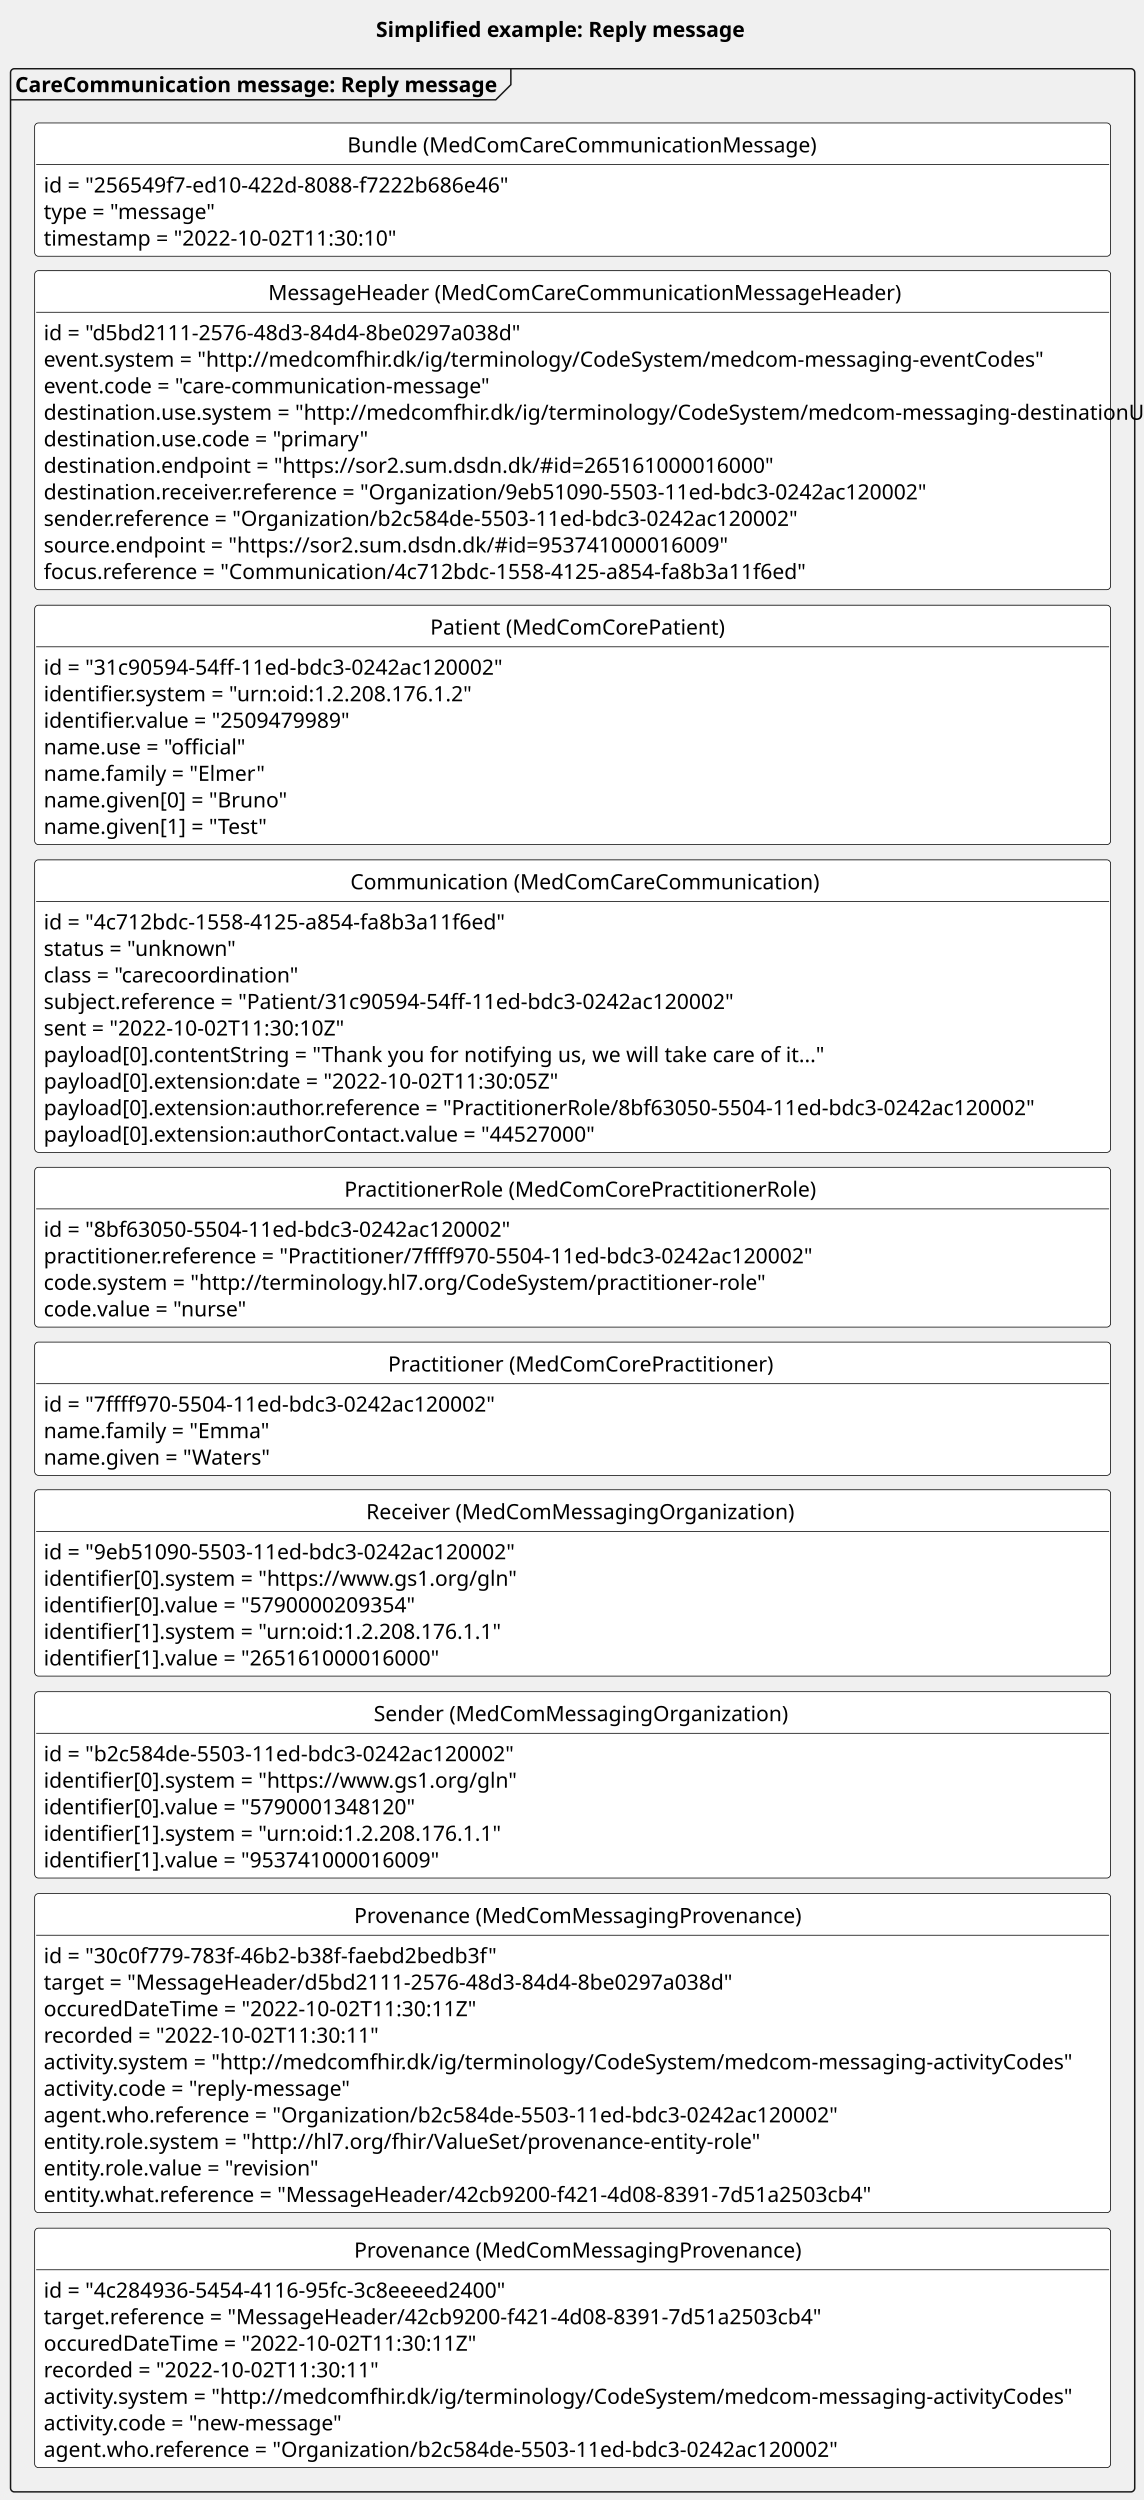
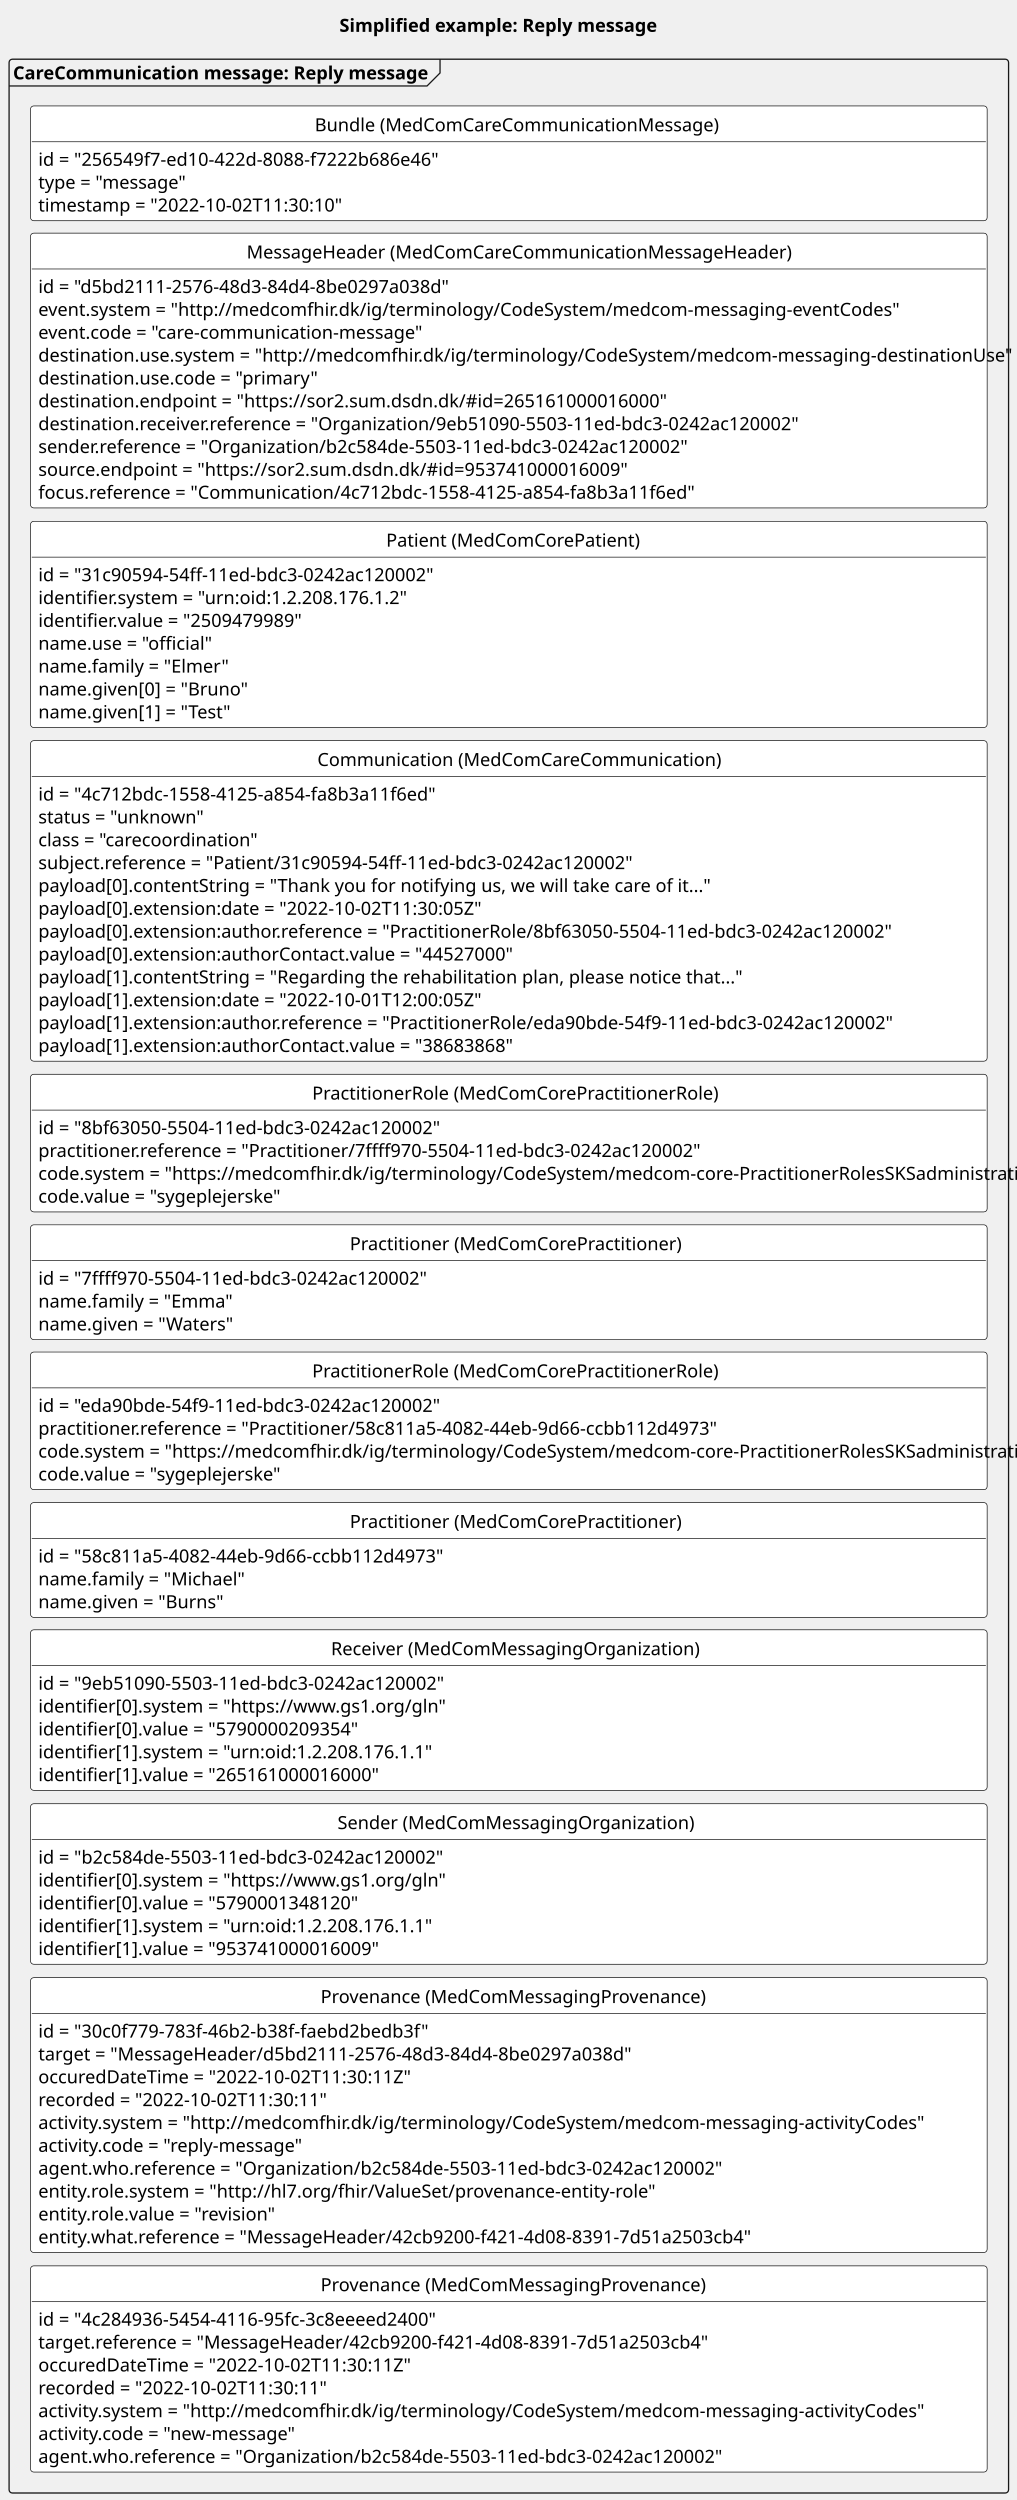
- <svg xmlns="http://www.w3.org/2000/svg" contentStyleType="text/css" height="1659px" preserveAspectRatio="none" style="width:759px;height:1659px;background:#FFFFFF;" version="1.1" viewBox="0 0 759 1659" width="759px" zoomAndPan="magnify">
+ <svg xmlns="http://www.w3.org/2000/svg" contentStyleType="text/css" height="1926px" preserveAspectRatio="none" style="width:783px;height:1926px;background:#FFFFFF;" version="1.1" viewBox="0 0 783 1926" width="783px" zoomAndPan="magnify">
  <defs />
  <g>
-     <rect fill="none" height="27.609" id="_title" style="stroke:none;stroke-width:1.0;" width="256" x="244.5" y="5" />
-     <text fill="#000000" font-family="sans-serif" font-size="14" font-weight="bold" lengthAdjust="spacing" textLength="246" x="249.5" y="24.533">Simplified example: Reply message</text>
+     <rect fill="none" height="27.609" id="_title" style="stroke:none;stroke-width:1.0;" width="256" x="256.5" y="5" />
+     <text fill="#000000" font-family="sans-serif" font-size="14" font-weight="bold" lengthAdjust="spacing" textLength="246" x="261.5" y="24.533">Simplified example: Reply message</text>
    <g id="cluster_reply">
-       <rect fill="none" height="1608" rx="2.5" ry="2.5" style="stroke:#181818;stroke-width:1.0;" width="746" x="7" y="45.609" />
+       <rect fill="none" height="1875" rx="2.5" ry="2.5" style="stroke:#181818;stroke-width:1.0;" width="770" x="7" y="45.609" />
      <path d="M339,45.609 L339,56.219 L329,66.219 L7,66.219 " fill="none" style="stroke:#181818;stroke-width:1.0;" />
      <text fill="#000000" font-family="sans-serif" font-size="14" font-weight="bold" lengthAdjust="spacing" textLength="322" x="10" y="61.143">CareCommunication message: Reply message</text>
    </g>
    <g id="elem_replyB">
-       <rect codeLine="19" fill="#FFFFFF" height="88.438" id="replyB" rx="2.5" ry="2.5" style="stroke:#000000;stroke-width:0.5;" width="714" x="23" y="81.609" />
-       <text fill="#000000" font-family="sans-serif" font-size="14" lengthAdjust="spacing" textLength="299" x="230.5" y="101.143">Bundle (MedComCareCommunicationMessage)</text>
-       <line style="stroke:#000000;stroke-width:0.5;" x1="24" x2="736" y1="109.219" y2="109.219" />
-       <text fill="#000000" font-family="sans-serif" font-size="14" lengthAdjust="spacing" textLength="305" x="29" y="127.752">id = "256549f7-ed10-422d-8088-f7222b686e46"</text>
-       <text fill="#000000" font-family="sans-serif" font-size="14" lengthAdjust="spacing" textLength="110" x="29" y="145.361">type = "message"</text>
-       <text fill="#000000" font-family="sans-serif" font-size="14" lengthAdjust="spacing" textLength="229" x="29" y="162.971">timestamp = "2022-10-02T11:30:10"</text>
+       <rect codeLine="19" fill="#FFFFFF" height="88.438" id="replyB" rx="2.5" ry="2.5" style="stroke:#000000;stroke-width:0.5;" width="737" x="23.5" y="81.609" />
+       <text fill="#000000" font-family="sans-serif" font-size="14" lengthAdjust="spacing" textLength="299" x="242.5" y="101.143">Bundle (MedComCareCommunicationMessage)</text>
+       <line style="stroke:#000000;stroke-width:0.5;" x1="24.5" x2="759.5" y1="109.219" y2="109.219" />
+       <text fill="#000000" font-family="sans-serif" font-size="14" lengthAdjust="spacing" textLength="305" x="29.5" y="127.752">id = "256549f7-ed10-422d-8088-f7222b686e46"</text>
+       <text fill="#000000" font-family="sans-serif" font-size="14" lengthAdjust="spacing" textLength="110" x="29.5" y="145.361">type = "message"</text>
+       <text fill="#000000" font-family="sans-serif" font-size="14" lengthAdjust="spacing" textLength="229" x="29.5" y="162.971">timestamp = "2022-10-02T11:30:10"</text>
    </g>
    <g id="elem_replyMH">
-       <rect codeLine="24" fill="#FFFFFF" height="211.703" id="replyMH" rx="2.5" ry="2.5" style="stroke:#000000;stroke-width:0.5;" width="714" x="23" y="179.609" />
-       <text fill="#000000" font-family="sans-serif" font-size="14" lengthAdjust="spacing" textLength="404" x="178" y="199.143">MessageHeader (MedComCareCommunicationMessageHeader)</text>
-       <line style="stroke:#000000;stroke-width:0.5;" x1="24" x2="736" y1="207.219" y2="207.219" />
-       <text fill="#000000" font-family="sans-serif" font-size="14" lengthAdjust="spacing" textLength="313" x="29" y="225.752">id = "d5bd2111-2576-48d3-84d4-8be0297a038d"</text>
-       <text fill="#000000" font-family="sans-serif" font-size="14" lengthAdjust="spacing" textLength="624" x="29" y="243.361">event.system = "http://medcomfhir.dk/ig/terminology/CodeSystem/medcom-messaging-eventCodes"</text>
-       <text fill="#000000" font-family="sans-serif" font-size="14" lengthAdjust="spacing" textLength="285" x="29" y="260.971">event.code = "care-communication-message"</text>
-       <text fill="#000000" font-family="sans-serif" font-size="14" lengthAdjust="spacing" textLength="702" x="29" y="278.58">destination.use.system = "http://medcomfhir.dk/ig/terminology/CodeSystem/medcom-messaging-destinationUse"</text>
-       <text fill="#000000" font-family="sans-serif" font-size="14" lengthAdjust="spacing" textLength="204" x="29" y="296.19">destination.use.code = "primary"</text>
-       <text fill="#000000" font-family="sans-serif" font-size="14" lengthAdjust="spacing" textLength="460" x="29" y="313.799">destination.endpoint = "https://sor2.sum.dsdn.dk/#id=265161000016000"</text>
-       <text fill="#000000" font-family="sans-serif" font-size="14" lengthAdjust="spacing" textLength="573" x="29" y="331.408">destination.receiver.reference = "Organization/9eb51090-5503-11ed-bdc3-0242ac120002"</text>
-       <text fill="#000000" font-family="sans-serif" font-size="14" lengthAdjust="spacing" textLength="492" x="29" y="349.018">sender.reference = "Organization/b2c584de-5503-11ed-bdc3-0242ac120002"</text>
-       <text fill="#000000" font-family="sans-serif" font-size="14" lengthAdjust="spacing" textLength="434" x="29" y="366.627">source.endpoint = "https://sor2.sum.dsdn.dk/#id=953741000016009"</text>
-       <text fill="#000000" font-family="sans-serif" font-size="14" lengthAdjust="spacing" textLength="492" x="29" y="384.236">focus.reference = "Communication/4c712bdc-1558-4125-a854-fa8b3a11f6ed"</text>
+       <rect codeLine="24" fill="#FFFFFF" height="211.703" id="replyMH" rx="2.5" ry="2.5" style="stroke:#000000;stroke-width:0.5;" width="737" x="23.5" y="179.609" />
+       <text fill="#000000" font-family="sans-serif" font-size="14" lengthAdjust="spacing" textLength="404" x="190" y="199.143">MessageHeader (MedComCareCommunicationMessageHeader)</text>
+       <line style="stroke:#000000;stroke-width:0.5;" x1="24.5" x2="759.5" y1="207.219" y2="207.219" />
+       <text fill="#000000" font-family="sans-serif" font-size="14" lengthAdjust="spacing" textLength="313" x="29.5" y="225.752">id = "d5bd2111-2576-48d3-84d4-8be0297a038d"</text>
+       <text fill="#000000" font-family="sans-serif" font-size="14" lengthAdjust="spacing" textLength="624" x="29.5" y="243.361">event.system = "http://medcomfhir.dk/ig/terminology/CodeSystem/medcom-messaging-eventCodes"</text>
+       <text fill="#000000" font-family="sans-serif" font-size="14" lengthAdjust="spacing" textLength="285" x="29.5" y="260.971">event.code = "care-communication-message"</text>
+       <text fill="#000000" font-family="sans-serif" font-size="14" lengthAdjust="spacing" textLength="702" x="29.5" y="278.58">destination.use.system = "http://medcomfhir.dk/ig/terminology/CodeSystem/medcom-messaging-destinationUse"</text>
+       <text fill="#000000" font-family="sans-serif" font-size="14" lengthAdjust="spacing" textLength="204" x="29.5" y="296.19">destination.use.code = "primary"</text>
+       <text fill="#000000" font-family="sans-serif" font-size="14" lengthAdjust="spacing" textLength="460" x="29.5" y="313.799">destination.endpoint = "https://sor2.sum.dsdn.dk/#id=265161000016000"</text>
+       <text fill="#000000" font-family="sans-serif" font-size="14" lengthAdjust="spacing" textLength="573" x="29.5" y="331.408">destination.receiver.reference = "Organization/9eb51090-5503-11ed-bdc3-0242ac120002"</text>
+       <text fill="#000000" font-family="sans-serif" font-size="14" lengthAdjust="spacing" textLength="492" x="29.5" y="349.018">sender.reference = "Organization/b2c584de-5503-11ed-bdc3-0242ac120002"</text>
+       <text fill="#000000" font-family="sans-serif" font-size="14" lengthAdjust="spacing" textLength="434" x="29.5" y="366.627">source.endpoint = "https://sor2.sum.dsdn.dk/#id=953741000016009"</text>
+       <text fill="#000000" font-family="sans-serif" font-size="14" lengthAdjust="spacing" textLength="492" x="29.5" y="384.236">focus.reference = "Communication/4c712bdc-1558-4125-a854-fa8b3a11f6ed"</text>
    </g>
    <g id="elem_replyPT">
-       <rect codeLine="36" fill="#FFFFFF" height="158.875" id="replyPT" rx="2.5" ry="2.5" style="stroke:#000000;stroke-width:0.5;" width="714" x="23" y="401.609" />
-       <text fill="#000000" font-family="sans-serif" font-size="14" lengthAdjust="spacing" textLength="189" x="285.5" y="421.143">Patient (MedComCorePatient)</text>
-       <line style="stroke:#000000;stroke-width:0.5;" x1="24" x2="736" y1="429.219" y2="429.219" />
-       <text fill="#000000" font-family="sans-serif" font-size="14" lengthAdjust="spacing" textLength="302" x="29" y="447.752">id = "31c90594-54ff-11ed-bdc3-0242ac120002"</text>
-       <text fill="#000000" font-family="sans-serif" font-size="14" lengthAdjust="spacing" textLength="276" x="29" y="465.361">identifier.system = "urn:oid:1.2.208.176.1.2"</text>
-       <text fill="#000000" font-family="sans-serif" font-size="14" lengthAdjust="spacing" textLength="198" x="29" y="482.971">identifier.value = "2509479989"</text>
-       <text fill="#000000" font-family="sans-serif" font-size="14" lengthAdjust="spacing" textLength="128" x="29" y="500.58">name.use = "official"</text>
-       <text fill="#000000" font-family="sans-serif" font-size="14" lengthAdjust="spacing" textLength="137" x="29" y="518.189">name.family = "Elmer"</text>
-       <text fill="#000000" font-family="sans-serif" font-size="14" lengthAdjust="spacing" textLength="153" x="29" y="535.799">name.given[0] = "Bruno"</text>
-       <text fill="#000000" font-family="sans-serif" font-size="14" lengthAdjust="spacing" textLength="143" x="29" y="553.408">name.given[1] = "Test"</text>
+       <rect codeLine="36" fill="#FFFFFF" height="158.875" id="replyPT" rx="2.5" ry="2.5" style="stroke:#000000;stroke-width:0.5;" width="737" x="23.5" y="401.609" />
+       <text fill="#000000" font-family="sans-serif" font-size="14" lengthAdjust="spacing" textLength="189" x="297.5" y="421.143">Patient (MedComCorePatient)</text>
+       <line style="stroke:#000000;stroke-width:0.5;" x1="24.5" x2="759.5" y1="429.219" y2="429.219" />
+       <text fill="#000000" font-family="sans-serif" font-size="14" lengthAdjust="spacing" textLength="302" x="29.5" y="447.752">id = "31c90594-54ff-11ed-bdc3-0242ac120002"</text>
+       <text fill="#000000" font-family="sans-serif" font-size="14" lengthAdjust="spacing" textLength="276" x="29.5" y="465.361">identifier.system = "urn:oid:1.2.208.176.1.2"</text>
+       <text fill="#000000" font-family="sans-serif" font-size="14" lengthAdjust="spacing" textLength="198" x="29.5" y="482.971">identifier.value = "2509479989"</text>
+       <text fill="#000000" font-family="sans-serif" font-size="14" lengthAdjust="spacing" textLength="128" x="29.5" y="500.58">name.use = "official"</text>
+       <text fill="#000000" font-family="sans-serif" font-size="14" lengthAdjust="spacing" textLength="137" x="29.5" y="518.189">name.family = "Elmer"</text>
+       <text fill="#000000" font-family="sans-serif" font-size="14" lengthAdjust="spacing" textLength="153" x="29.5" y="535.799">name.given[0] = "Bruno"</text>
+       <text fill="#000000" font-family="sans-serif" font-size="14" lengthAdjust="spacing" textLength="143" x="29.5" y="553.408">name.given[1] = "Test"</text>
    </g>
    <g id="elem_replyCom">
-       <rect codeLine="45" fill="#FFFFFF" height="194.094" id="replyCom" rx="2.5" ry="2.5" style="stroke:#000000;stroke-width:0.5;" width="714" x="23" y="570.609" />
-       <text fill="#000000" font-family="sans-serif" font-size="14" lengthAdjust="spacing" textLength="295" x="232.5" y="590.143">Communication (MedComCareCommunication)</text>
-       <line style="stroke:#000000;stroke-width:0.5;" x1="24" x2="736" y1="598.219" y2="598.219" />
-       <text fill="#000000" font-family="sans-serif" font-size="14" lengthAdjust="spacing" textLength="303" x="29" y="616.752">id = "4c712bdc-1558-4125-a854-fa8b3a11f6ed"</text>
-       <text fill="#000000" font-family="sans-serif" font-size="14" lengthAdjust="spacing" textLength="120" x="29" y="634.361">status = "unknown"</text>
-       <text fill="#000000" font-family="sans-serif" font-size="14" lengthAdjust="spacing" textLength="164" x="29" y="651.971">class = "carecoordination"</text>
-       <text fill="#000000" font-family="sans-serif" font-size="14" lengthAdjust="spacing" textLength="449" x="29" y="669.58">subject.reference = "Patient/31c90594-54ff-11ed-bdc3-0242ac120002"</text>
-       <text fill="#000000" font-family="sans-serif" font-size="14" lengthAdjust="spacing" textLength="200" x="29" y="687.189">sent = "2022-10-02T11:30:10Z"</text>
-       <text fill="#000000" font-family="sans-serif" font-size="14" lengthAdjust="spacing" textLength="493" x="29" y="704.799">payload[0].contentString = "Thank you for notifying us, we will take care of it..."</text>
-       <text fill="#000000" font-family="sans-serif" font-size="14" lengthAdjust="spacing" textLength="335" x="29" y="722.408">payload[0].extension:date = "2022-10-02T11:30:05Z"</text>
-       <text fill="#000000" font-family="sans-serif" font-size="14" lengthAdjust="spacing" textLength="641" x="29" y="740.018">payload[0].extension:author.reference = "PractitionerRole/8bf63050-5504-11ed-bdc3-0242ac120002"</text>
-       <text fill="#000000" font-family="sans-serif" font-size="14" lengthAdjust="spacing" textLength="352" x="29" y="757.627">payload[0].extension:authorContact.value = "44527000"</text>
+       <rect codeLine="45" fill="#FFFFFF" height="246.922" id="replyCom" rx="2.5" ry="2.5" style="stroke:#000000;stroke-width:0.5;" width="737" x="23.5" y="570.609" />
+       <text fill="#000000" font-family="sans-serif" font-size="14" lengthAdjust="spacing" textLength="295" x="244.5" y="590.143">Communication (MedComCareCommunication)</text>
+       <line style="stroke:#000000;stroke-width:0.5;" x1="24.5" x2="759.5" y1="598.219" y2="598.219" />
+       <text fill="#000000" font-family="sans-serif" font-size="14" lengthAdjust="spacing" textLength="303" x="29.5" y="616.752">id = "4c712bdc-1558-4125-a854-fa8b3a11f6ed"</text>
+       <text fill="#000000" font-family="sans-serif" font-size="14" lengthAdjust="spacing" textLength="120" x="29.5" y="634.361">status = "unknown"</text>
+       <text fill="#000000" font-family="sans-serif" font-size="14" lengthAdjust="spacing" textLength="164" x="29.5" y="651.971">class = "carecoordination"</text>
+       <text fill="#000000" font-family="sans-serif" font-size="14" lengthAdjust="spacing" textLength="449" x="29.5" y="669.58">subject.reference = "Patient/31c90594-54ff-11ed-bdc3-0242ac120002"</text>
+       <text fill="#000000" font-family="sans-serif" font-size="14" lengthAdjust="spacing" textLength="493" x="29.5" y="687.189">payload[0].contentString = "Thank you for notifying us, we will take care of it..."</text>
+       <text fill="#000000" font-family="sans-serif" font-size="14" lengthAdjust="spacing" textLength="335" x="29.5" y="704.799">payload[0].extension:date = "2022-10-02T11:30:05Z"</text>
+       <text fill="#000000" font-family="sans-serif" font-size="14" lengthAdjust="spacing" textLength="641" x="29.5" y="722.408">payload[0].extension:author.reference = "PractitionerRole/8bf63050-5504-11ed-bdc3-0242ac120002"</text>
+       <text fill="#000000" font-family="sans-serif" font-size="14" lengthAdjust="spacing" textLength="352" x="29.5" y="740.018">payload[0].extension:authorContact.value = "44527000"</text>
+       <text fill="#000000" font-family="sans-serif" font-size="14" lengthAdjust="spacing" textLength="518" x="29.5" y="757.627">payload[1].contentString = "Regarding the rehabilitation plan, please notice that..."</text>
+       <text fill="#000000" font-family="sans-serif" font-size="14" lengthAdjust="spacing" textLength="335" x="29.5" y="775.236">payload[1].extension:date = "2022-10-01T12:00:05Z"</text>
+       <text fill="#000000" font-family="sans-serif" font-size="14" lengthAdjust="spacing" textLength="641" x="29.5" y="792.846">payload[1].extension:author.reference = "PractitionerRole/eda90bde-54f9-11ed-bdc3-0242ac120002"</text>
+       <text fill="#000000" font-family="sans-serif" font-size="14" lengthAdjust="spacing" textLength="352" x="29.5" y="810.455">payload[1].extension:authorContact.value = "38683868"</text>
    </g>
    <g id="elem_replyPracR">
-       <rect codeLine="56" fill="#FFFFFF" height="106.047" id="replyPracR" rx="2.5" ry="2.5" style="stroke:#000000;stroke-width:0.5;" width="714" x="23" y="774.609" />
-       <text fill="#000000" font-family="sans-serif" font-size="14" lengthAdjust="spacing" textLength="303" x="228.5" y="794.143">PractitionerRole (MedComCorePractitionerRole)</text>
-       <line style="stroke:#000000;stroke-width:0.5;" x1="24" x2="736" y1="802.219" y2="802.219" />
-       <text fill="#000000" font-family="sans-serif" font-size="14" lengthAdjust="spacing" textLength="307" x="29" y="820.752">id = "8bf63050-5504-11ed-bdc3-0242ac120002"</text>
-       <text fill="#000000" font-family="sans-serif" font-size="14" lengthAdjust="spacing" textLength="496" x="29" y="838.361">practitioner.reference = "Practitioner/7ffff970-5504-11ed-bdc3-0242ac120002"</text>
-       <text fill="#000000" font-family="sans-serif" font-size="14" lengthAdjust="spacing" textLength="450" x="29" y="855.971">code.system = "http://terminology.hl7.org/CodeSystem/practitioner-role"</text>
-       <text fill="#000000" font-family="sans-serif" font-size="14" lengthAdjust="spacing" textLength="131" x="29" y="873.58">code.value = "nurse"</text>
+       <rect codeLine="59" fill="#FFFFFF" height="106.047" id="replyPracR" rx="2.5" ry="2.5" style="stroke:#000000;stroke-width:0.5;" width="737" x="23.5" y="827.609" />
+       <text fill="#000000" font-family="sans-serif" font-size="14" lengthAdjust="spacing" textLength="303" x="240.5" y="847.143">PractitionerRole (MedComCorePractitionerRole)</text>
+       <line style="stroke:#000000;stroke-width:0.5;" x1="24.5" x2="759.5" y1="855.219" y2="855.219" />
+       <text fill="#000000" font-family="sans-serif" font-size="14" lengthAdjust="spacing" textLength="307" x="29.5" y="873.752">id = "8bf63050-5504-11ed-bdc3-0242ac120002"</text>
+       <text fill="#000000" font-family="sans-serif" font-size="14" lengthAdjust="spacing" textLength="496" x="29.5" y="891.361">practitioner.reference = "Practitioner/7ffff970-5504-11ed-bdc3-0242ac120002"</text>
+       <text fill="#000000" font-family="sans-serif" font-size="14" lengthAdjust="spacing" textLength="725" x="29.5" y="908.971">code.system = "https://medcomfhir.dk/ig/terminology/CodeSystem/medcom-core-PractitionerRolesSKSadministrativ"</text>
+       <text fill="#000000" font-family="sans-serif" font-size="14" lengthAdjust="spacing" textLength="182" x="29.5" y="926.58">code.value = "sygeplejerske"</text>
    </g>
    <g id="elem_replyPrac">
-       <rect codeLine="62" fill="#FFFFFF" height="88.438" id="replyPrac" rx="2.5" ry="2.5" style="stroke:#000000;stroke-width:0.5;" width="714" x="23" y="890.609" />
-       <text fill="#000000" font-family="sans-serif" font-size="14" lengthAdjust="spacing" textLength="245" x="257.5" y="910.143">Practitioner (MedComCorePractitioner)</text>
-       <line style="stroke:#000000;stroke-width:0.5;" x1="24" x2="736" y1="918.219" y2="918.219" />
-       <text fill="#000000" font-family="sans-serif" font-size="14" lengthAdjust="spacing" textLength="295" x="29" y="936.752">id = "7ffff970-5504-11ed-bdc3-0242ac120002"</text>
-       <text fill="#000000" font-family="sans-serif" font-size="14" lengthAdjust="spacing" textLength="140" x="29" y="954.361">name.family = "Emma"</text>
-       <text fill="#000000" font-family="sans-serif" font-size="14" lengthAdjust="spacing" textLength="144" x="29" y="971.971">name.given = "Waters"</text>
+       <rect codeLine="65" fill="#FFFFFF" height="88.438" id="replyPrac" rx="2.5" ry="2.5" style="stroke:#000000;stroke-width:0.5;" width="737" x="23.5" y="943.609" />
+       <text fill="#000000" font-family="sans-serif" font-size="14" lengthAdjust="spacing" textLength="245" x="269.5" y="963.143">Practitioner (MedComCorePractitioner)</text>
+       <line style="stroke:#000000;stroke-width:0.5;" x1="24.5" x2="759.5" y1="971.219" y2="971.219" />
+       <text fill="#000000" font-family="sans-serif" font-size="14" lengthAdjust="spacing" textLength="295" x="29.5" y="989.752">id = "7ffff970-5504-11ed-bdc3-0242ac120002"</text>
+       <text fill="#000000" font-family="sans-serif" font-size="14" lengthAdjust="spacing" textLength="140" x="29.5" y="1007.361">name.family = "Emma"</text>
+       <text fill="#000000" font-family="sans-serif" font-size="14" lengthAdjust="spacing" textLength="144" x="29.5" y="1024.971">name.given = "Waters"</text>
+     </g>
+     <g id="elem_newPracR">
+       <rect codeLine="70" fill="#FFFFFF" height="106.047" id="newPracR" rx="2.5" ry="2.5" style="stroke:#000000;stroke-width:0.5;" width="737" x="23.5" y="1041.609" />
+       <text fill="#000000" font-family="sans-serif" font-size="14" lengthAdjust="spacing" textLength="303" x="240.5" y="1061.143">PractitionerRole (MedComCorePractitionerRole)</text>
+       <line style="stroke:#000000;stroke-width:0.5;" x1="24.5" x2="759.5" y1="1069.219" y2="1069.219" />
+       <text fill="#000000" font-family="sans-serif" font-size="14" lengthAdjust="spacing" textLength="307" x="29.5" y="1087.752">id = "eda90bde-54f9-11ed-bdc3-0242ac120002"</text>
+       <text fill="#000000" font-family="sans-serif" font-size="14" lengthAdjust="spacing" textLength="511" x="29.5" y="1105.361">practitioner.reference = "Practitioner/58c811a5-4082-44eb-9d66-ccbb112d4973"</text>
+       <text fill="#000000" font-family="sans-serif" font-size="14" lengthAdjust="spacing" textLength="725" x="29.5" y="1122.971">code.system = "https://medcomfhir.dk/ig/terminology/CodeSystem/medcom-core-PractitionerRolesSKSadministrativ"</text>
+       <text fill="#000000" font-family="sans-serif" font-size="14" lengthAdjust="spacing" textLength="182" x="29.5" y="1140.58">code.value = "sygeplejerske"</text>
+     </g>
+     <g id="elem_newPrac">
+       <rect codeLine="76" fill="#FFFFFF" height="88.438" id="newPrac" rx="2.5" ry="2.5" style="stroke:#000000;stroke-width:0.5;" width="737" x="23.5" y="1157.609" />
+       <text fill="#000000" font-family="sans-serif" font-size="14" lengthAdjust="spacing" textLength="245" x="269.5" y="1177.143">Practitioner (MedComCorePractitioner)</text>
+       <line style="stroke:#000000;stroke-width:0.5;" x1="24.5" x2="759.5" y1="1185.219" y2="1185.219" />
+       <text fill="#000000" font-family="sans-serif" font-size="14" lengthAdjust="spacing" textLength="310" x="29.5" y="1203.752">id = "58c811a5-4082-44eb-9d66-ccbb112d4973"</text>
+       <text fill="#000000" font-family="sans-serif" font-size="14" lengthAdjust="spacing" textLength="149" x="29.5" y="1221.361">name.family = "Michael"</text>
+       <text fill="#000000" font-family="sans-serif" font-size="14" lengthAdjust="spacing" textLength="136" x="29.5" y="1238.971">name.given = "Burns"</text>
    </g>
    <g id="elem_replyROrg">
-       <rect codeLine="67" fill="#FFFFFF" height="123.656" id="replyROrg" rx="2.5" ry="2.5" style="stroke:#000000;stroke-width:0.5;" width="714" x="23" y="988.609" />
-       <text fill="#000000" font-family="sans-serif" font-size="14" lengthAdjust="spacing" textLength="274" x="243" y="1008.143">Receiver (MedComMessagingOrganization)</text>
-       <line style="stroke:#000000;stroke-width:0.5;" x1="24" x2="736" y1="1016.219" y2="1016.219" />
-       <text fill="#000000" font-family="sans-serif" font-size="14" lengthAdjust="spacing" textLength="311" x="29" y="1034.752">id = "9eb51090-5503-11ed-bdc3-0242ac120002"</text>
-       <text fill="#000000" font-family="sans-serif" font-size="14" lengthAdjust="spacing" textLength="289" x="29" y="1052.361">identifier[0].system = "https://www.gs1.org/gln"</text>
-       <text fill="#000000" font-family="sans-serif" font-size="14" lengthAdjust="spacing" textLength="238" x="29" y="1069.971">identifier[0].value = "5790000209354"</text>
-       <text fill="#000000" font-family="sans-serif" font-size="14" lengthAdjust="spacing" textLength="292" x="29" y="1087.58">identifier[1].system = "urn:oid:1.2.208.176.1.1"</text>
-       <text fill="#000000" font-family="sans-serif" font-size="14" lengthAdjust="spacing" textLength="254" x="29" y="1105.189">identifier[1].value = "265161000016000"</text>
+       <rect codeLine="81" fill="#FFFFFF" height="123.656" id="replyROrg" rx="2.5" ry="2.5" style="stroke:#000000;stroke-width:0.5;" width="737" x="23.5" y="1255.609" />
+       <text fill="#000000" font-family="sans-serif" font-size="14" lengthAdjust="spacing" textLength="274" x="255" y="1275.143">Receiver (MedComMessagingOrganization)</text>
+       <line style="stroke:#000000;stroke-width:0.5;" x1="24.5" x2="759.5" y1="1283.219" y2="1283.219" />
+       <text fill="#000000" font-family="sans-serif" font-size="14" lengthAdjust="spacing" textLength="311" x="29.5" y="1301.752">id = "9eb51090-5503-11ed-bdc3-0242ac120002"</text>
+       <text fill="#000000" font-family="sans-serif" font-size="14" lengthAdjust="spacing" textLength="289" x="29.5" y="1319.361">identifier[0].system = "https://www.gs1.org/gln"</text>
+       <text fill="#000000" font-family="sans-serif" font-size="14" lengthAdjust="spacing" textLength="238" x="29.5" y="1336.971">identifier[0].value = "5790000209354"</text>
+       <text fill="#000000" font-family="sans-serif" font-size="14" lengthAdjust="spacing" textLength="292" x="29.5" y="1354.58">identifier[1].system = "urn:oid:1.2.208.176.1.1"</text>
+       <text fill="#000000" font-family="sans-serif" font-size="14" lengthAdjust="spacing" textLength="254" x="29.5" y="1372.189">identifier[1].value = "265161000016000"</text>
    </g>
    <g id="elem_replySOrg">
-       <rect codeLine="74" fill="#FFFFFF" height="123.656" id="replySOrg" rx="2.5" ry="2.5" style="stroke:#000000;stroke-width:0.5;" width="714" x="23" y="1122.609" />
-       <text fill="#000000" font-family="sans-serif" font-size="14" lengthAdjust="spacing" textLength="264" x="248" y="1142.143">Sender (MedComMessagingOrganization)</text>
-       <line style="stroke:#000000;stroke-width:0.5;" x1="24" x2="736" y1="1150.219" y2="1150.219" />
-       <text fill="#000000" font-family="sans-serif" font-size="14" lengthAdjust="spacing" textLength="310" x="29" y="1168.752">id = "b2c584de-5503-11ed-bdc3-0242ac120002"</text>
-       <text fill="#000000" font-family="sans-serif" font-size="14" lengthAdjust="spacing" textLength="289" x="29" y="1186.361">identifier[0].system = "https://www.gs1.org/gln"</text>
-       <text fill="#000000" font-family="sans-serif" font-size="14" lengthAdjust="spacing" textLength="238" x="29" y="1203.971">identifier[0].value = "5790001348120"</text>
-       <text fill="#000000" font-family="sans-serif" font-size="14" lengthAdjust="spacing" textLength="292" x="29" y="1221.58">identifier[1].system = "urn:oid:1.2.208.176.1.1"</text>
-       <text fill="#000000" font-family="sans-serif" font-size="14" lengthAdjust="spacing" textLength="254" x="29" y="1239.189">identifier[1].value = "953741000016009"</text>
+       <rect codeLine="88" fill="#FFFFFF" height="123.656" id="replySOrg" rx="2.5" ry="2.5" style="stroke:#000000;stroke-width:0.5;" width="737" x="23.5" y="1389.609" />
+       <text fill="#000000" font-family="sans-serif" font-size="14" lengthAdjust="spacing" textLength="264" x="260" y="1409.143">Sender (MedComMessagingOrganization)</text>
+       <line style="stroke:#000000;stroke-width:0.5;" x1="24.5" x2="759.5" y1="1417.219" y2="1417.219" />
+       <text fill="#000000" font-family="sans-serif" font-size="14" lengthAdjust="spacing" textLength="310" x="29.5" y="1435.752">id = "b2c584de-5503-11ed-bdc3-0242ac120002"</text>
+       <text fill="#000000" font-family="sans-serif" font-size="14" lengthAdjust="spacing" textLength="289" x="29.5" y="1453.361">identifier[0].system = "https://www.gs1.org/gln"</text>
+       <text fill="#000000" font-family="sans-serif" font-size="14" lengthAdjust="spacing" textLength="238" x="29.5" y="1470.971">identifier[0].value = "5790001348120"</text>
+       <text fill="#000000" font-family="sans-serif" font-size="14" lengthAdjust="spacing" textLength="292" x="29.5" y="1488.58">identifier[1].system = "urn:oid:1.2.208.176.1.1"</text>
+       <text fill="#000000" font-family="sans-serif" font-size="14" lengthAdjust="spacing" textLength="254" x="29.5" y="1506.189">identifier[1].value = "953741000016009"</text>
    </g>
    <g id="elem_replyPRO">
-       <rect codeLine="81" fill="#FFFFFF" height="211.703" id="replyPRO" rx="2.5" ry="2.5" style="stroke:#000000;stroke-width:0.5;" width="714" x="23" y="1256.609" />
-       <text fill="#000000" font-family="sans-serif" font-size="14" lengthAdjust="spacing" textLength="290" x="235" y="1276.143">Provenance (MedComMessagingProvenance)</text>
-       <line style="stroke:#000000;stroke-width:0.5;" x1="24" x2="736" y1="1284.219" y2="1284.219" />
-       <text fill="#000000" font-family="sans-serif" font-size="14" lengthAdjust="spacing" textLength="292" x="29" y="1302.752">id = "30c0f779-783f-46b2-b38f-faebd2bedb3f"</text>
-       <text fill="#000000" font-family="sans-serif" font-size="14" lengthAdjust="spacing" textLength="446" x="29" y="1320.361">target = "MessageHeader/d5bd2111-2576-48d3-84d4-8be0297a038d"</text>
-       <text fill="#000000" font-family="sans-serif" font-size="14" lengthAdjust="spacing" textLength="285" x="29" y="1337.971">occuredDateTime = "2022-10-02T11:30:11Z"</text>
-       <text fill="#000000" font-family="sans-serif" font-size="14" lengthAdjust="spacing" textLength="222" x="29" y="1355.58">recorded = "2022-10-02T11:30:11"</text>
-       <text fill="#000000" font-family="sans-serif" font-size="14" lengthAdjust="spacing" textLength="640" x="29" y="1373.189">activity.system = "http://medcomfhir.dk/ig/terminology/CodeSystem/medcom-messaging-activityCodes"</text>
-       <text fill="#000000" font-family="sans-serif" font-size="14" lengthAdjust="spacing" textLength="197" x="29" y="1390.799">activity.code = "reply-message"</text>
-       <text fill="#000000" font-family="sans-serif" font-size="14" lengthAdjust="spacing" textLength="513" x="29" y="1408.408">agent.who.reference = "Organization/b2c584de-5503-11ed-bdc3-0242ac120002"</text>
-       <text fill="#000000" font-family="sans-serif" font-size="14" lengthAdjust="spacing" textLength="448" x="29" y="1426.018">entity.role.system = "http://hl7.org/fhir/ValueSet/provenance-entity-role"</text>
-       <text fill="#000000" font-family="sans-serif" font-size="14" lengthAdjust="spacing" textLength="175" x="29" y="1443.627">entity.role.value = "revision"</text>
-       <text fill="#000000" font-family="sans-serif" font-size="14" lengthAdjust="spacing" textLength="535" x="29" y="1461.236">entity.what.reference = "MessageHeader/42cb9200-f421-4d08-8391-7d51a2503cb4"</text>
+       <rect codeLine="95" fill="#FFFFFF" height="211.703" id="replyPRO" rx="2.5" ry="2.5" style="stroke:#000000;stroke-width:0.5;" width="737" x="23.5" y="1523.609" />
+       <text fill="#000000" font-family="sans-serif" font-size="14" lengthAdjust="spacing" textLength="290" x="247" y="1543.143">Provenance (MedComMessagingProvenance)</text>
+       <line style="stroke:#000000;stroke-width:0.5;" x1="24.5" x2="759.5" y1="1551.219" y2="1551.219" />
+       <text fill="#000000" font-family="sans-serif" font-size="14" lengthAdjust="spacing" textLength="292" x="29.5" y="1569.752">id = "30c0f779-783f-46b2-b38f-faebd2bedb3f"</text>
+       <text fill="#000000" font-family="sans-serif" font-size="14" lengthAdjust="spacing" textLength="446" x="29.5" y="1587.361">target = "MessageHeader/d5bd2111-2576-48d3-84d4-8be0297a038d"</text>
+       <text fill="#000000" font-family="sans-serif" font-size="14" lengthAdjust="spacing" textLength="285" x="29.5" y="1604.971">occuredDateTime = "2022-10-02T11:30:11Z"</text>
+       <text fill="#000000" font-family="sans-serif" font-size="14" lengthAdjust="spacing" textLength="222" x="29.5" y="1622.58">recorded = "2022-10-02T11:30:11"</text>
+       <text fill="#000000" font-family="sans-serif" font-size="14" lengthAdjust="spacing" textLength="640" x="29.5" y="1640.189">activity.system = "http://medcomfhir.dk/ig/terminology/CodeSystem/medcom-messaging-activityCodes"</text>
+       <text fill="#000000" font-family="sans-serif" font-size="14" lengthAdjust="spacing" textLength="197" x="29.5" y="1657.799">activity.code = "reply-message"</text>
+       <text fill="#000000" font-family="sans-serif" font-size="14" lengthAdjust="spacing" textLength="513" x="29.5" y="1675.408">agent.who.reference = "Organization/b2c584de-5503-11ed-bdc3-0242ac120002"</text>
+       <text fill="#000000" font-family="sans-serif" font-size="14" lengthAdjust="spacing" textLength="448" x="29.5" y="1693.018">entity.role.system = "http://hl7.org/fhir/ValueSet/provenance-entity-role"</text>
+       <text fill="#000000" font-family="sans-serif" font-size="14" lengthAdjust="spacing" textLength="175" x="29.5" y="1710.627">entity.role.value = "revision"</text>
+       <text fill="#000000" font-family="sans-serif" font-size="14" lengthAdjust="spacing" textLength="535" x="29.5" y="1728.236">entity.what.reference = "MessageHeader/42cb9200-f421-4d08-8391-7d51a2503cb4"</text>
    </g>
    <g id="elem_newPRO">
-       <rect codeLine="93" fill="#FFFFFF" height="158.875" id="newPRO" rx="2.5" ry="2.5" style="stroke:#000000;stroke-width:0.5;" width="714" x="23" y="1478.609" />
-       <text fill="#000000" font-family="sans-serif" font-size="14" lengthAdjust="spacing" textLength="290" x="235" y="1498.143">Provenance (MedComMessagingProvenance)</text>
-       <line style="stroke:#000000;stroke-width:0.5;" x1="24" x2="736" y1="1506.219" y2="1506.219" />
-       <text fill="#000000" font-family="sans-serif" font-size="14" lengthAdjust="spacing" textLength="306" x="29" y="1524.752">id = "4c284936-5454-4116-95fc-3c8eeeed2400"</text>
-       <text fill="#000000" font-family="sans-serif" font-size="14" lengthAdjust="spacing" textLength="505" x="29" y="1542.361">target.reference = "MessageHeader/42cb9200-f421-4d08-8391-7d51a2503cb4"</text>
-       <text fill="#000000" font-family="sans-serif" font-size="14" lengthAdjust="spacing" textLength="285" x="29" y="1559.971">occuredDateTime = "2022-10-02T11:30:11Z"</text>
-       <text fill="#000000" font-family="sans-serif" font-size="14" lengthAdjust="spacing" textLength="222" x="29" y="1577.58">recorded = "2022-10-02T11:30:11"</text>
-       <text fill="#000000" font-family="sans-serif" font-size="14" lengthAdjust="spacing" textLength="640" x="29" y="1595.189">activity.system = "http://medcomfhir.dk/ig/terminology/CodeSystem/medcom-messaging-activityCodes"</text>
-       <text fill="#000000" font-family="sans-serif" font-size="14" lengthAdjust="spacing" textLength="191" x="29" y="1612.799">activity.code = "new-message"</text>
-       <text fill="#000000" font-family="sans-serif" font-size="14" lengthAdjust="spacing" textLength="513" x="29" y="1630.408">agent.who.reference = "Organization/b2c584de-5503-11ed-bdc3-0242ac120002"</text>
+       <rect codeLine="107" fill="#FFFFFF" height="158.875" id="newPRO" rx="2.5" ry="2.5" style="stroke:#000000;stroke-width:0.5;" width="737" x="23.5" y="1745.609" />
+       <text fill="#000000" font-family="sans-serif" font-size="14" lengthAdjust="spacing" textLength="290" x="247" y="1765.143">Provenance (MedComMessagingProvenance)</text>
+       <line style="stroke:#000000;stroke-width:0.5;" x1="24.5" x2="759.5" y1="1773.219" y2="1773.219" />
+       <text fill="#000000" font-family="sans-serif" font-size="14" lengthAdjust="spacing" textLength="306" x="29.5" y="1791.752">id = "4c284936-5454-4116-95fc-3c8eeeed2400"</text>
+       <text fill="#000000" font-family="sans-serif" font-size="14" lengthAdjust="spacing" textLength="505" x="29.5" y="1809.361">target.reference = "MessageHeader/42cb9200-f421-4d08-8391-7d51a2503cb4"</text>
+       <text fill="#000000" font-family="sans-serif" font-size="14" lengthAdjust="spacing" textLength="285" x="29.5" y="1826.971">occuredDateTime = "2022-10-02T11:30:11Z"</text>
+       <text fill="#000000" font-family="sans-serif" font-size="14" lengthAdjust="spacing" textLength="222" x="29.5" y="1844.58">recorded = "2022-10-02T11:30:11"</text>
+       <text fill="#000000" font-family="sans-serif" font-size="14" lengthAdjust="spacing" textLength="640" x="29.5" y="1862.189">activity.system = "http://medcomfhir.dk/ig/terminology/CodeSystem/medcom-messaging-activityCodes"</text>
+       <text fill="#000000" font-family="sans-serif" font-size="14" lengthAdjust="spacing" textLength="191" x="29.5" y="1879.799">activity.code = "new-message"</text>
+       <text fill="#000000" font-family="sans-serif" font-size="14" lengthAdjust="spacing" textLength="513" x="29.5" y="1897.408">agent.who.reference = "Organization/b2c584de-5503-11ed-bdc3-0242ac120002"</text>
    </g>
  </g>
</svg>
